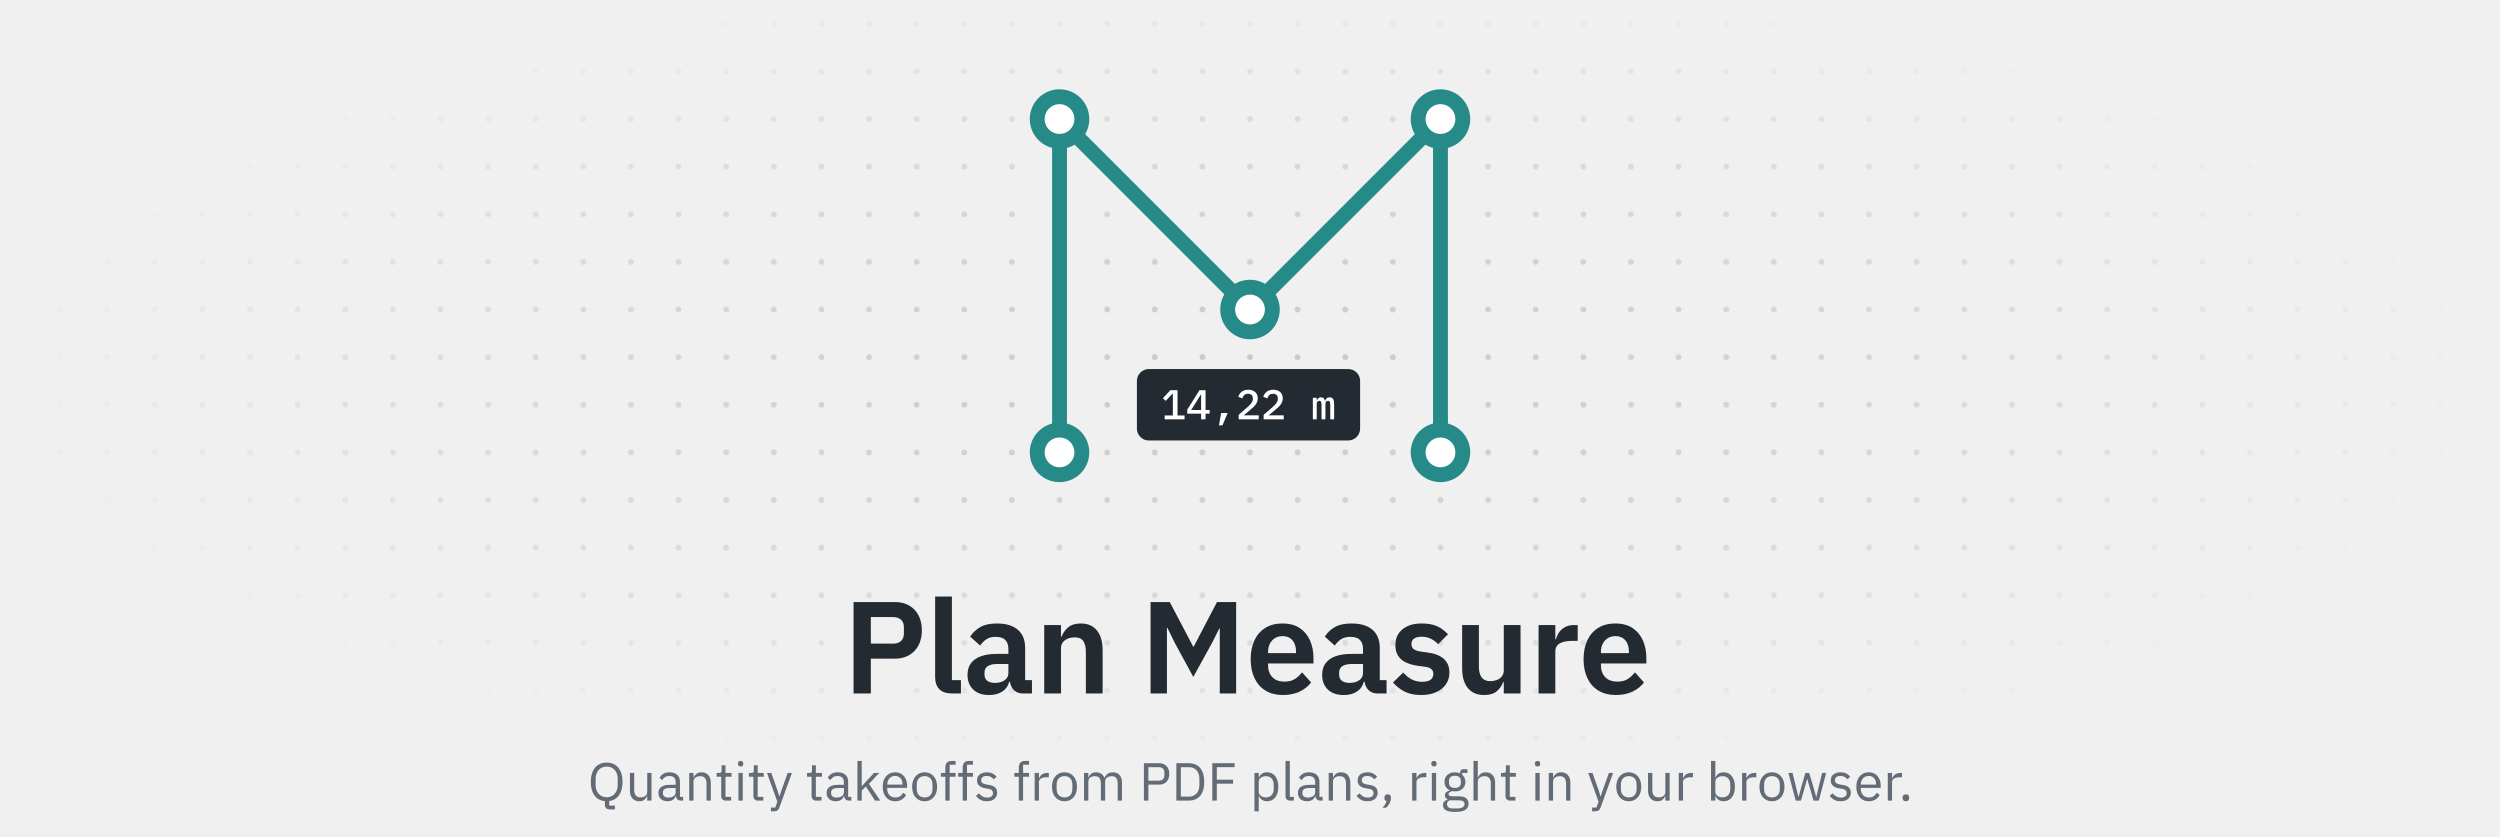
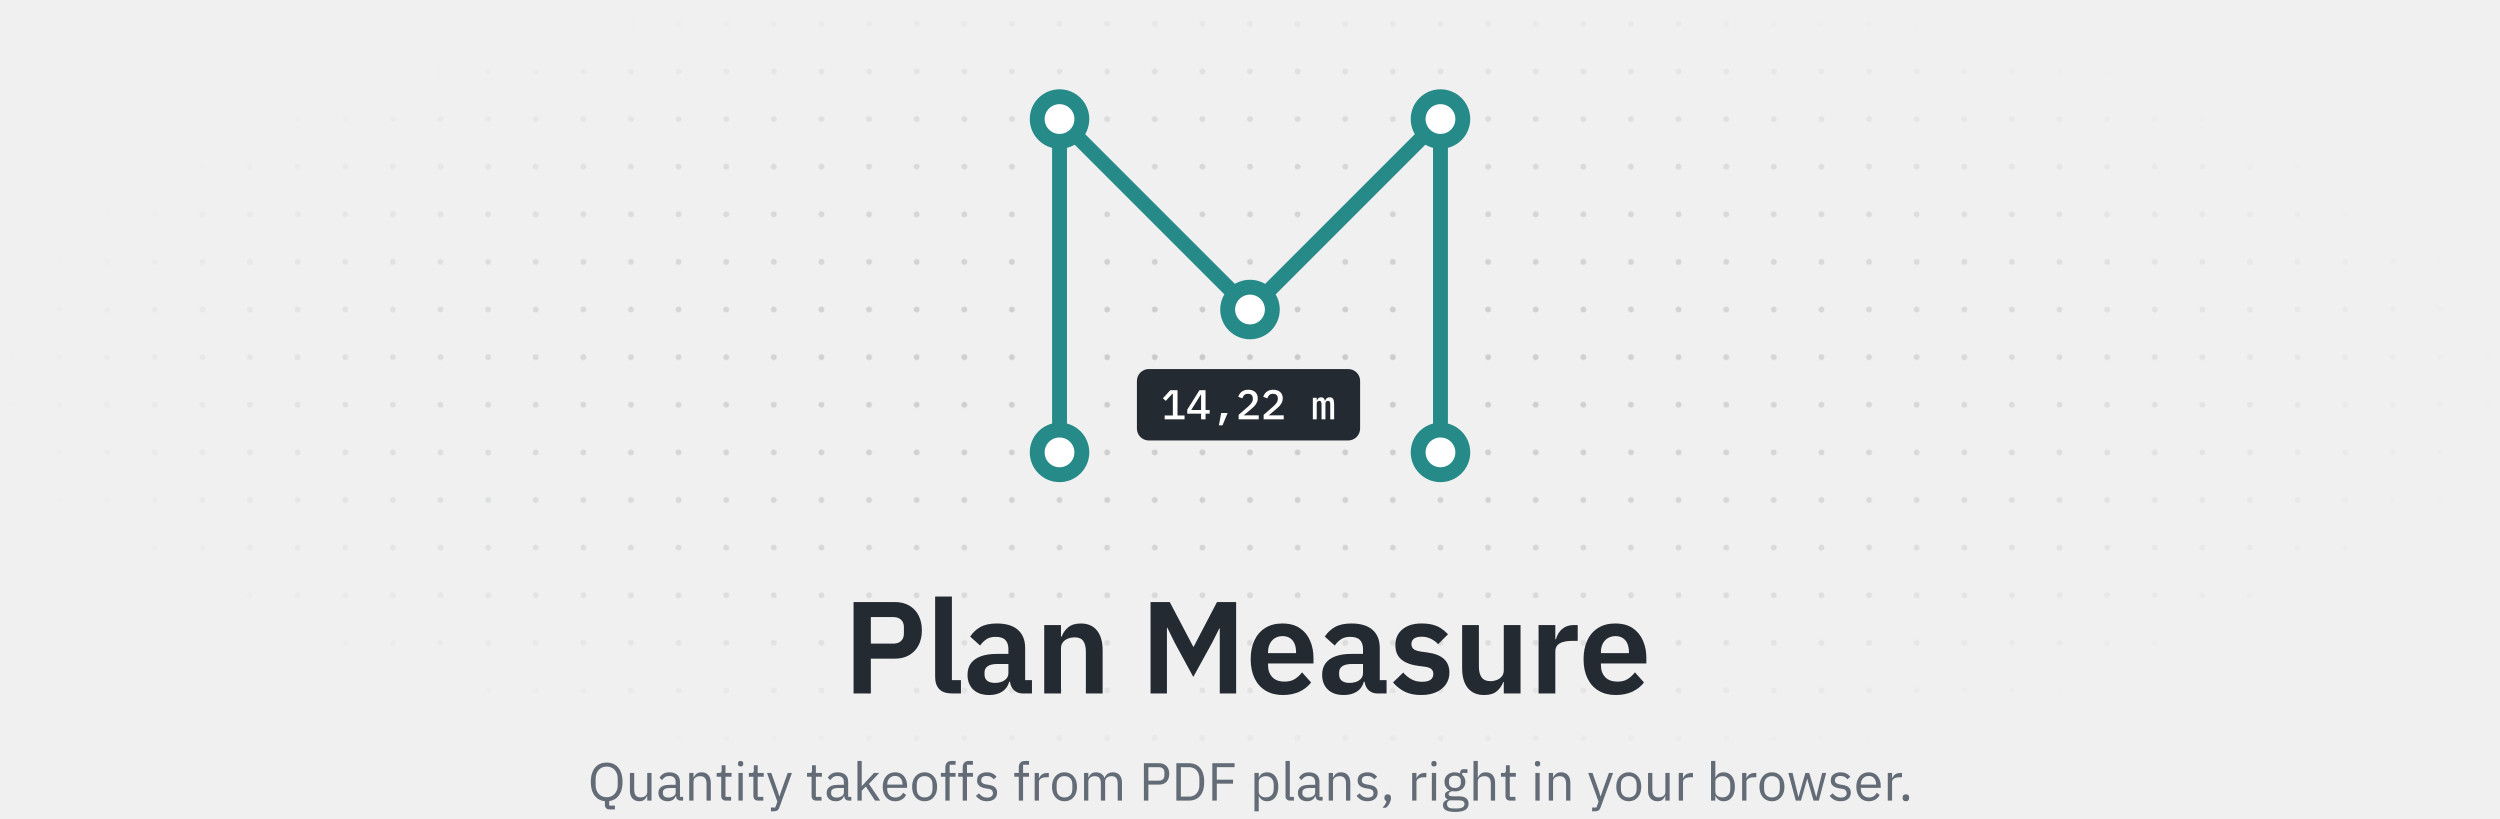
- <svg xmlns="http://www.w3.org/2000/svg" width="840" height="281" viewBox="0 0 840 281">
+ <svg xmlns="http://www.w3.org/2000/svg" width="840" height="275" viewBox="0 0 840 275">
  <defs>
    <path id="o-comma" d="M244 152H399L275 -145H190Z" />
    <path id="o-four" d="M362 0V136H30V232L322 698H469V224H567V136H469V0ZM125 224H362V595H356Z" />
    <path id="o-m" d="M44 0V516H137V449H142Q154 482 176.5 505.0Q199 528 241 528Q282 528 304.5 505.5Q327 483 333 444H337Q351 479 376.0 503.5Q401 528 448 528Q508 528 531.5 486.0Q555 444 555 363V0H462V349Q462 403 449.0 423.5Q436 444 407 444Q381 444 363.5 426.5Q346 409 346 374V0H253V349Q253 403 240.5 423.5Q228 444 199 444Q172 444 154.5 426.5Q137 409 137 374V0Z" />
    <path id="o-one" d="M88 0V93H284V616H276L114 443L45 505L223 698H396V93H565V0Z" />
    <path id="o-two" d="M545 0H63V107L291 306Q345 354 374.5 397.0Q404 440 404 488V499Q404 554 374.0 583.5Q344 613 287 613Q229 613 197.5 582.0Q166 551 152 503L54 540Q64 573 83.0 603.5Q102 634 131.5 658.0Q161 682 201.5 696.0Q242 710 295 710Q349 710 391.5 694.5Q434 679 463.0 652.0Q492 625 507.0 587.5Q522 550 522 505Q522 463 509.5 427.5Q497 392 474.5 359.5Q452 327 421.0 297.0Q390 267 353 237L184 95H545Z" />
    <path id="r-D" d="M93 0V698H327Q414 698 478.5 659.5Q543 621 578.0 543.5Q613 466 613 349Q613 232 578.0 154.5Q543 77 478.5 38.5Q414 0 327 0ZM177 74H327Q385 74 429.0 100.0Q473 126 498.0 174.5Q523 223 523 292V406Q523 475 498.0 524.0Q473 573 429.0 598.5Q385 624 327 624H177Z" />
    <path id="r-F" d="M177 0H93V698H509V624H177V390H480V316H177Z" />
    <path id="r-P" d="M177 0H93V698H371Q434 698 477.5 673.5Q521 649 543.5 604.5Q566 560 566 498Q566 437 543.5 392.0Q521 347 477.5 322.5Q434 298 371 298H177ZM177 624V372H371Q404 372 427.5 383.5Q451 395 463.5 417.5Q476 440 476 472V524Q476 556 463.5 578.5Q451 601 427.5 612.5Q404 624 371 624Z" />
    <path id="r-Q" d="M508 -94V-164H405Q364 -164 342.5 -140.5Q321 -117 321 -82V-11Q240 -3 181.0 40.5Q122 84 90.0 162.0Q58 240 58 349Q58 466 94.5 546.5Q131 627 197.5 668.5Q264 710 354 710Q444 710 510.5 668.5Q577 627 613.5 546.5Q650 466 650 349Q650 243 619.5 166.5Q589 90 533.5 46.0Q478 2 401 -9V-94ZM354 63Q415 63 461.0 91.5Q507 120 533.5 171.0Q560 222 560 291V407Q560 476 533.5 527.5Q507 579 461.0 607.0Q415 635 354 635Q294 635 247.5 607.0Q201 579 174.5 527.5Q148 476 148 407V291Q148 222 174.5 171.0Q201 120 247.5 91.5Q294 63 354 63Z" />
    <path id="r-a" d="M505 0H460Q428 0 408.0 13.5Q388 27 379.0 51.0Q370 75 370 106V113L401 84H366Q350 37 310.5 12.5Q271 -12 217 -12Q135 -12 89.5 30.0Q44 72 44 144Q44 193 68.0 226.5Q92 260 140.5 277.5Q189 295 264 295H366V346Q366 401 336.0 430.0Q306 459 244 459Q198 459 166.0 438.0Q134 417 113 382L65 427Q86 468 132.0 498.0Q178 528 248 528Q341 528 393.5 482.0Q446 436 446 354V70H505ZM366 235H260Q192 235 160.0 215.0Q128 195 128 157V136Q128 98 156.0 77.0Q184 56 230 56Q270 56 300.5 68.5Q331 81 348.5 102.5Q366 124 366 150Z" />
    <path id="r-b" d="M85 0V740H165V432H169Q189 481 228.0 504.5Q267 528 320 528Q385 528 432.0 495.0Q479 462 504.5 401.5Q530 341 530 258Q530 176 504.5 115.0Q479 54 432.0 21.0Q385 -12 320 -12Q267 -12 229.5 12.0Q192 36 169 84H165V0ZM298 60Q366 60 405.0 102.5Q444 145 444 214V302Q444 371 405.0 413.5Q366 456 298 456Q262 456 231.5 443.0Q201 430 183.0 408.0Q165 386 165 357V165Q165 132 183.0 108.5Q201 85 231.5 72.5Q262 60 298 60Z" />
    <path id="r-comma" d="M136 117Q168 117 182.5 100.5Q197 84 197 58V44Q197 4 173.0 -46.0Q149 -96 106 -133H39Q69 -101 87.5 -72.5Q106 -44 114 -9Q94 -4 84.5 10.0Q75 24 75 44V58Q75 84 90.0 100.5Q105 117 136 117Z" />
    <path id="r-e" d="M279 -12Q209 -12 157.0 21.5Q105 55 76.0 115.5Q47 176 47 258Q47 340 76.0 400.5Q105 461 157.0 494.5Q209 528 279 528Q348 528 398.0 495.5Q448 463 475.0 406.0Q502 349 502 276V238H131V214Q131 147 171.5 102.5Q212 58 284 58Q333 58 369.5 81.0Q406 104 426 147L483 106Q458 54 405.0 21.0Q352 -12 279 -12ZM279 461Q236 461 202.5 441.0Q169 421 150.0 385.5Q131 350 131 305V298H416V309Q416 355 399.0 389.0Q382 423 351.0 442.0Q320 461 279 461Z" />
    <path id="r-f" d="M113 0V446H29V516H113V620Q113 673 141.0 706.5Q169 740 226 740H304V670H193V516H304V446H193V0Z" />
    <path id="r-g" d="M520 -57Q520 -110 492.0 -144.5Q464 -179 408.5 -195.5Q353 -212 270 -212Q190 -212 139.5 -197.0Q89 -182 66.0 -153.5Q43 -125 43 -85Q43 -43 65.0 -19.0Q87 5 125 15V26Q103 37 91.0 54.5Q79 72 79 98Q79 137 104.0 157.5Q129 178 168 188V192Q122 214 96.5 255.0Q71 296 71 350Q71 403 95.0 443.0Q119 483 163.0 505.5Q207 528 265 528Q293 528 317.5 523.0Q342 518 363 508V517Q363 547 377.0 566.5Q391 586 423 586H500V516H402V483Q430 459 445.5 425.0Q461 391 461 350Q461 298 437.0 257.5Q413 217 369.0 194.5Q325 172 266 172Q253 172 240.0 173.5Q227 175 216 177Q191 170 169.5 156.5Q148 143 148 119Q148 96 170.0 88.0Q192 80 227 80H337Q433 80 476.5 43.5Q520 7 520 -57ZM445 -63Q445 -32 421.5 -13.5Q398 5 338 5H166Q141 -6 129.5 -23.5Q118 -41 118 -65Q118 -99 143.5 -123.0Q169 -147 230 -147H304Q371 -147 408.0 -126.0Q445 -105 445 -63ZM266 236Q317 236 347.0 260.5Q377 285 377 336V364Q377 415 347.0 439.5Q317 464 266 464Q215 464 185.0 439.5Q155 415 155 364V336Q155 285 185.0 260.5Q215 236 266 236Z" />
    <path id="r-h" d="M85 0V740H165V432H169Q188 476 222.5 502.0Q257 528 315 528Q395 528 441.5 476.5Q488 425 488 331V0H408V317Q408 386 378.5 421.0Q349 456 291 456Q259 456 230.0 445.5Q201 435 183.0 413.0Q165 391 165 358V0Z" />
    <path id="r-i" d="M125 637Q100 637 88.0 649.5Q76 662 76 682V695Q76 715 88.0 727.5Q100 740 125 740Q151 740 162.5 727.5Q174 715 174 695V682Q174 662 162.5 649.5Q151 637 125 637ZM85 0V516H165V0Z" />
    <path id="r-k" d="M85 0V740H165V363V271H169L248 359L394 516H491L300 312L510 0H413L242 263L165 184V0Z" />
    <path id="r-l" d="M241 0H170Q129 0 107.0 23.5Q85 47 85 83V740H165V70H241Z" />
    <path id="r-m" d="M165 0H85V516H165V432H169Q186 472 217.0 500.0Q248 528 308 528Q359 528 402.0 503.5Q445 479 466 423H468Q482 465 520.5 496.5Q559 528 625 528Q704 528 748.5 476.5Q793 425 793 331V0H713V317Q713 385 686.0 420.5Q659 456 600 456Q569 456 541.0 445.5Q513 435 496.0 413.0Q479 391 479 358V0H399V317Q399 386 372.0 421.0Q345 456 288 456Q257 456 228.5 445.5Q200 435 182.5 413.0Q165 391 165 358Z" />
    <path id="r-n" d="M165 0H85V516H165V432H169Q188 476 222.5 502.0Q257 528 315 528Q395 528 441.5 476.5Q488 425 488 331V0H408V317Q408 386 378.5 421.0Q349 456 291 456Q259 456 230.0 445.5Q201 435 183.0 413.0Q165 391 165 358Z" />
    <path id="r-o" d="M280 -12Q211 -12 158.5 21.5Q106 55 76.5 115.5Q47 176 47 258Q47 340 76.5 400.5Q106 461 158.5 494.5Q211 528 280 528Q349 528 401.5 494.5Q454 461 483.5 400.5Q513 340 513 258Q513 176 483.5 115.5Q454 55 401.5 21.5Q349 -12 280 -12ZM280 59Q345 59 386.0 99.0Q427 139 427 221V295Q427 377 386.0 417.0Q345 457 280 457Q216 457 174.5 417.0Q133 377 133 295V221Q133 139 174.5 99.0Q216 59 280 59Z" />
    <path id="r-p" d="M85 -200V516H165V432H169Q189 481 228.0 504.5Q267 528 320 528Q385 528 432.0 495.0Q479 462 504.5 401.5Q530 341 530 258Q530 176 504.5 115.0Q479 54 432.0 21.0Q385 -12 320 -12Q267 -12 229.5 12.0Q192 36 169 84H165V-200ZM298 60Q366 60 405.0 102.5Q444 145 444 214V302Q444 371 405.0 413.5Q366 456 298 456Q262 456 231.5 443.0Q201 430 183.0 408.0Q165 386 165 357V165Q165 132 183.0 108.5Q201 85 231.5 72.5Q262 60 298 60Z" />
    <path id="r-period" d="M136 -12Q105 -12 90.0 4.5Q75 21 75 46V59Q75 85 90.0 101.0Q105 117 136 117Q168 117 182.5 101.0Q197 85 197 59V46Q197 21 182.5 4.5Q168 -12 136 -12Z" />
    <path id="r-r" d="M165 0H85V516H165V421H170Q179 446 198.0 467.5Q217 489 247.0 502.5Q277 516 319 516H350V436H303Q260 436 229.0 424.5Q198 413 181.5 394.0Q165 375 165 350Z" />
    <path id="r-s" d="M240 -12Q169 -12 120.0 15.5Q71 43 36 89L93 135Q123 98 160.0 77.0Q197 56 246 56Q297 56 325.5 78.0Q354 100 354 140Q354 170 334.5 192.0Q315 214 264 221L223 227Q176 234 138.0 250.5Q100 267 78.5 297.5Q57 328 57 376Q57 453 109.5 490.5Q162 528 241 528Q283 528 315.5 518.0Q348 508 374.0 489.5Q400 471 421 445L368 397Q351 421 318.0 440.5Q285 460 235 460Q186 460 160.0 438.5Q134 417 134 380Q134 343 159.5 325.5Q185 308 233 300L273 294Q359 281 395.0 244.5Q431 208 431 149Q431 99 408.0 63.0Q385 27 342.0 7.5Q299 -12 240 -12Z" />
    <path id="r-t" d="M299 0H199Q158 0 136.0 24.0Q114 48 114 85V446H29V516H77Q103 516 112.5 526.5Q122 537 122 563V659H194V516H307V446H194V70H299Z" />
    <path id="r-u" d="M403 0V84H399Q384 47 351.5 17.5Q319 -12 254 -12Q175 -12 127.5 39.5Q80 91 80 185V516H160V199Q160 130 190.0 95.0Q220 60 278 60Q310 60 338.5 70.5Q367 81 385.0 103.0Q403 125 403 159V516H483V0Z" />
    <path id="r-w" d="M169 0 31 516H109L164 293L219 67H221L284 293L349 516H420L487 293L551 67H553L606 293L662 516H737L600 0H501L429 248L384 405H382L338 248L266 0Z" />
    <path id="r-y" d="M278 165 403 516H482L251 -120Q240 -151 226.5 -168.5Q213 -186 191.0 -193.0Q169 -200 131 -200H90V-130H171L210 -20L17 516H97L221 165L245 81H250Z" />
    <path id="s-M" d="M81.72 0V698H228.266L332.77 499.646L407.82 356.546H410.705L485.345 499.646L589.144 698H735.215V0H610.209V385.693V496.348H606.619L553.26 389.923L408.115 126.109L265.086 389.218L210.316 501.283H206.726V385.693V0Z" />
    <path id="s-P" d="M213.661 0H81.72V698H396.381Q460.791 698 507.111 671.032Q553.431 644.065 578.398 595.335Q603.366 546.605 603.366 481.785Q603.366 417.26 578.398 368.734Q553.431 320.209 507.111 292.889Q460.791 265.569 396.381 265.569H213.661ZM213.661 583.109V380.46H383.69Q409.64 380.46 427.853 389.493Q446.065 398.525 456.097 416.09Q466.13 433.655 466.13 458.605V504.965Q466.13 530.619 456.097 547.832Q446.065 565.044 427.853 574.077Q409.64 583.109 383.69 583.109Z" />
    <path id="s-a" d="M528.971 0H457.885Q429.41 0 406.942 13.5Q384.475 27 371.95 52.763Q359.425 78.525 359.425 113.755V124.985L391.13 89.64H355.425Q342.245 39.82 301.687 13.91Q261.13 -12 202.9 -12Q123.015 -12 79.982 30.353Q36.95 72.705 36.95 141.885Q36.95 195.82 63.417 231.083Q89.885 266.345 139.795 284.198Q189.705 302.05 260.475 302.05H349.08V340.36Q349.08 383.375 326.13 407.792Q303.18 432.209 251.755 432.209Q207.165 432.209 179.395 412.619Q151.625 393.029 133.445 365.785L57.245 434.05Q86 479.28 134.115 506.813Q182.23 534.345 260.69 534.345Q366.381 534.345 421.701 485.878Q477.021 437.41 477.021 347.655V101.726H528.971ZM349.08 225.13H267.05Q216.676 225.13 191.726 208.655Q166.776 192.18 166.776 160.525V143.755Q166.776 112.805 187.726 96.74Q208.676 80.676 245.51 80.676Q274.935 80.676 298.032 89.298Q321.13 97.92 335.105 114.838Q349.08 131.755 349.08 156.345Z" />
    <path id="s-e" d="M285.345 -12Q208.295 -12 153.122 21.5Q97.95 55 68.597 116.558Q39.245 178.115 39.245 261.525Q39.245 344.23 67.892 405.435Q96.54 466.64 150.655 500.493Q204.77 534.345 281.115 534.345Q362.805 534.345 415.273 498.32Q467.74 462.295 493.33 402.475Q518.92 342.655 518.92 271.065V228.835H171.891V216.115Q171.891 159.69 203.931 125.061Q235.971 90.431 298.805 90.431Q346.395 90.431 377.255 110.611Q408.115 130.791 431.64 161.1L500.625 84.144Q468.575 40.605 413.108 14.302Q357.64 -12 285.345 -12ZM283.23 437.734Q249.395 437.734 224.356 422.317Q199.316 406.9 185.603 379.507Q171.891 352.115 171.891 315.575V307.87H385.684V317.46Q385.684 353.59 373.972 380.54Q362.26 407.49 339.367 422.612Q316.475 437.734 283.23 437.734Z" />
    <path id="s-l" d="M270.611 0H202.431Q136.755 0 105.237 33.018Q73.72 66.035 73.72 126.006V740H201.661V101.726H270.611Z" />
    <path id="s-n" d="M201.661 0H73.72V522.345H201.661V434.82H207.071Q222.546 476.705 257.398 505.525Q292.251 534.345 353.071 534.345Q433.071 534.345 476.398 480.818Q519.726 427.29 519.726 329.59V0H391.785V317Q391.785 372.351 371.802 400.428Q351.82 428.504 305.805 428.504Q279.571 428.504 255.796 419.414Q232.021 410.324 216.841 391.749Q201.661 373.173 201.661 345.31Z" />
    <path id="s-r" d="M201.661 0H73.72V522.345H201.661V413.95H206.661Q213.546 441.77 230.431 466.442Q247.316 491.115 275.553 506.73Q303.791 522.345 345.086 522.345H372.561V401.454H332.611Q289.611 401.454 260.373 392.774Q231.136 384.094 216.398 366.504Q201.661 348.914 201.661 319.684Z" />
    <path id="s-s" d="M244.935 -12Q170.41 -12 119.295 13.385Q68.18 38.77 28.95 84.065L107.1 159.676Q135.69 126.906 170.575 108.021Q205.46 89.136 250.23 89.136Q296.295 89.136 316.687 105.143Q337.08 121.151 337.08 149.165Q337.08 172.115 322.515 185.655Q307.95 199.195 273.165 204.08L220.885 210.785Q165.425 218.49 126.367 237.457Q87.31 256.425 67.22 289.04Q47.13 321.655 47.13 368.95Q47.13 445.245 101.392 489.795Q155.655 534.345 245.23 534.345Q296.395 534.345 332.773 524.698Q369.151 515.05 396.913 496.55Q424.676 478.05 449.201 452.05L373.64 376.555Q351 401.26 319.058 417.234Q287.115 433.209 249.1 433.209Q208.561 433.209 189.258 418.407Q169.956 403.605 169.956 378.59Q169.956 352.87 185.586 339.6Q201.215 326.33 237.935 320.445L291.33 313.035Q377.33 301.445 418.618 262.83Q459.906 224.215 459.906 158.87Q459.906 108.87 433.381 70.05Q406.856 31.23 358.568 9.615Q310.28 -12 244.935 -12Z" />
    <path id="s-u" d="M386.08 0V86.82H381.375Q367.785 47.705 333.875 17.853Q299.965 -12 234.965 -12Q155.26 -12 111.637 41.263Q68.015 94.525 68.015 192.05V522.345H195.956V205.345Q195.956 151.151 217.143 122.496Q238.33 93.841 283.64 93.841Q309.295 93.841 332.86 102.931Q356.425 112.021 371.252 130.496Q386.08 148.971 386.08 176.625V522.345H514.021V0Z" />
    <pattern id="g" x="12" y="0" width="16" height="16" patternUnits="userSpaceOnUse">
      <circle cx="8.0" cy="8.0" r="1" fill="#242A31" />
    </pattern>
    <radialGradient id="f" cx=".5" cy="0.45" r=".5">
      <stop offset="0" stop-color="#fff" />
      <stop offset=".6" stop-color="#fff" stop-opacity=".55" />
      <stop offset="1" stop-color="#fff" stop-opacity="0" />
    </radialGradient>
    <mask id="m">
      <rect width="840" height="281" fill="url(#f)" />
    </mask>
  </defs>
  <rect width="840" height="281" fill="url(#g)" mask="url(#m)" opacity="0.2" />
  <polyline points="356,152 356,40 420,104 484,40 484,152" fill="none" stroke="#258A88" stroke-width="5" stroke-linejoin="round" />
  <circle cx="356" cy="152" r="7.5" fill="#FFFFFF" stroke="#258A88" stroke-width="5" />
  <circle cx="356" cy="40" r="7.5" fill="#FFFFFF" stroke="#258A88" stroke-width="5" />
  <circle cx="420" cy="104" r="7.5" fill="#FFFFFF" stroke="#258A88" stroke-width="5" />
  <circle cx="484" cy="40" r="7.5" fill="#FFFFFF" stroke="#258A88" stroke-width="5" />
  <circle cx="484" cy="152" r="7.5" fill="#FFFFFF" stroke="#258A88" stroke-width="5" />
  <rect x="382" y="124" width="75" height="24" rx="4" fill="#242A31" />
  <g fill="#FFFFFF" transform="translate(390.10 140.89) scale(0.014 -0.014)">
    <use href="#o-one" x="0" />
    <use href="#o-four" x="600" />
    <use href="#o-comma" x="1200" />
    <use href="#o-two" x="1800" />
    <use href="#o-two" x="2400" />
    <use href="#o-m" x="3600" />
  </g>
  <g fill="#242A31" transform="translate(283.20 233.00) scale(0.044 -0.044)">
    <use href="#s-P" x="0" />
    <use href="#s-l" x="631" />
    <use href="#s-a" x="915" />
    <use href="#s-n" x="1464" />
    <use href="#s-M" x="2268" />
    <use href="#s-e" x="3075" />
    <use href="#s-a" x="3623" />
    <use href="#s-s" x="4172" />
    <use href="#s-u" x="4661" />
    <use href="#s-r" x="5239" />
    <use href="#s-e" x="5617" />
  </g>
  <g fill="#626B76" transform="translate(197.47 269.00) scale(0.018 -0.018)">
    <use href="#r-Q" x="0" />
    <use href="#r-u" x="708" />
    <use href="#r-a" x="1276" />
    <use href="#r-n" x="1810" />
    <use href="#r-t" x="2378" />
    <use href="#r-i" x="2729" />
    <use href="#r-t" x="2979" />
    <use href="#r-y" x="3330" />
    <use href="#r-t" x="4065" />
    <use href="#r-a" x="4416" />
    <use href="#r-k" x="4950" />
    <use href="#r-e" x="5460" />
    <use href="#r-o" x="6009" />
    <use href="#r-f" x="6563" />
    <use href="#r-f" x="6887" />
    <use href="#r-s" x="7211" />
    <use href="#r-f" x="7934" />
    <use href="#r-r" x="8258" />
    <use href="#r-o" x="8620" />
    <use href="#r-m" x="9180" />
    <use href="#r-P" x="10289" />
    <use href="#r-D" x="10895" />
    <use href="#r-F" x="11566" />
    <use href="#r-p" x="12361" />
    <use href="#r-l" x="12941" />
    <use href="#r-a" x="13213" />
    <use href="#r-n" x="13747" />
    <use href="#r-s" x="14315" />
    <use href="#r-comma" x="14797" />
    <use href="#r-r" x="15305" />
    <use href="#r-i" x="15672" />
    <use href="#r-g" x="15922" />
    <use href="#r-h" x="16450" />
    <use href="#r-t" x="17018" />
    <use href="#r-i" x="17605" />
    <use href="#r-n" x="17855" />
    <use href="#r-y" x="18659" />
    <use href="#r-o" x="19153" />
    <use href="#r-u" x="19713" />
    <use href="#r-r" x="20281" />
    <use href="#r-b" x="20884" />
    <use href="#r-r" x="21464" />
    <use href="#r-o" x="21826" />
    <use href="#r-w" x="22381" />
    <use href="#r-s" x="23147" />
    <use href="#r-e" x="23634" />
    <use href="#r-r" x="24183" />
    <use href="#r-period" x="24470" />
  </g>
</svg>
